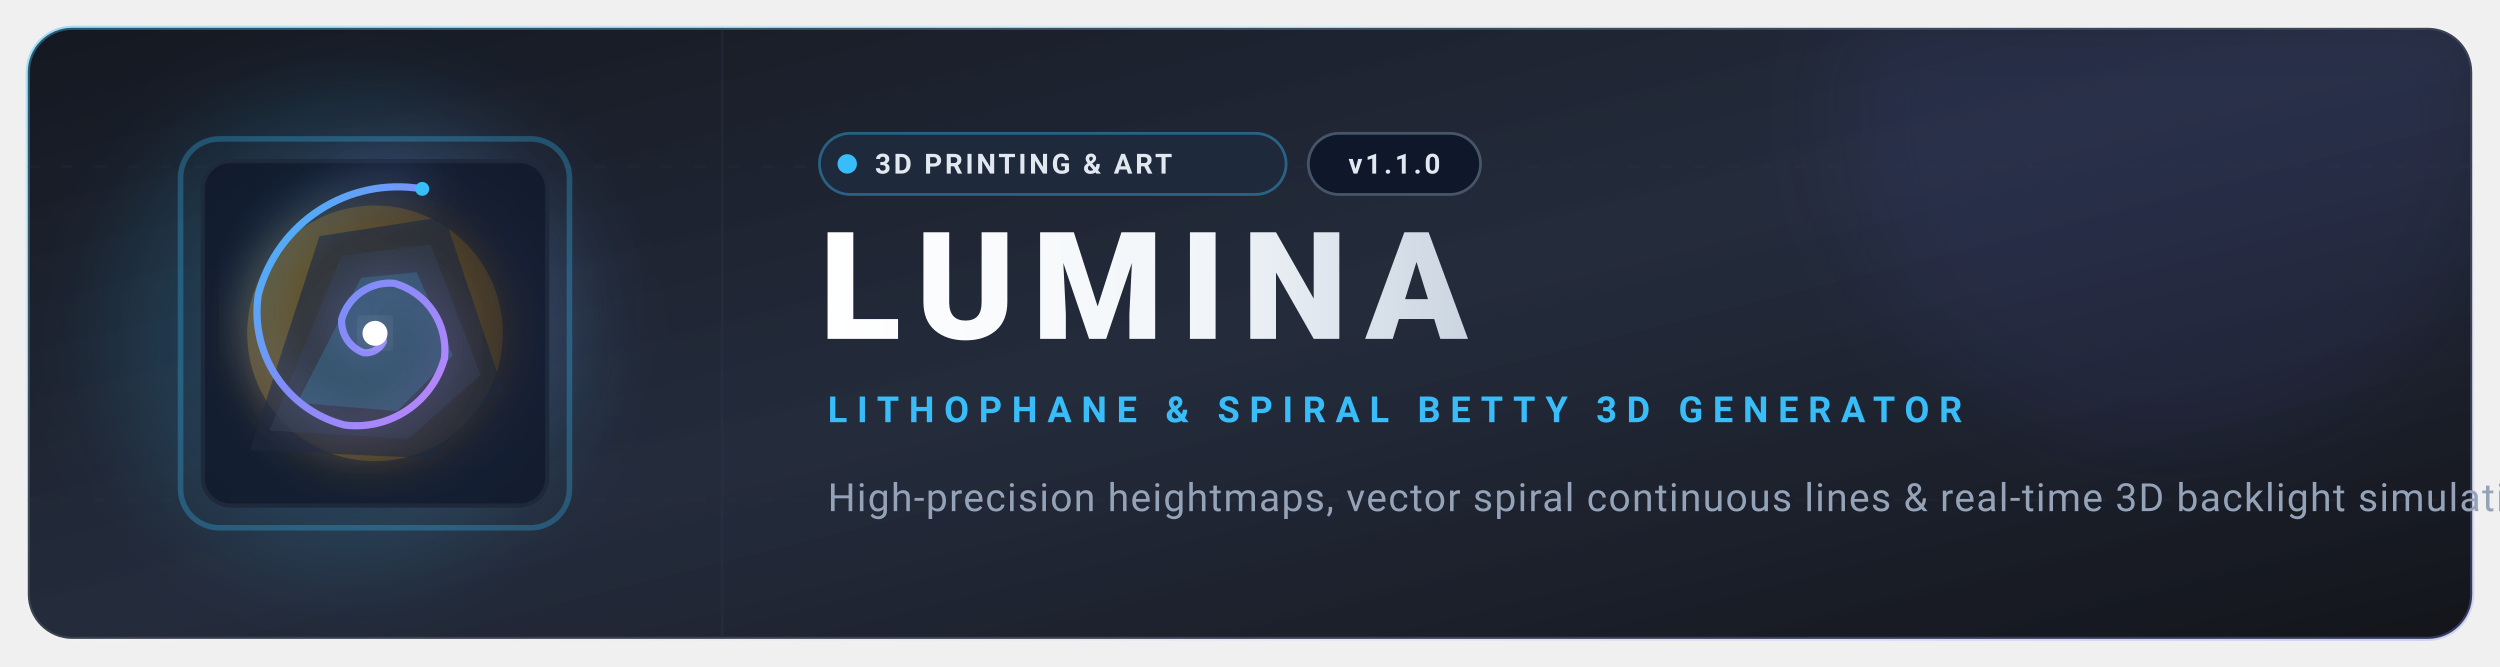
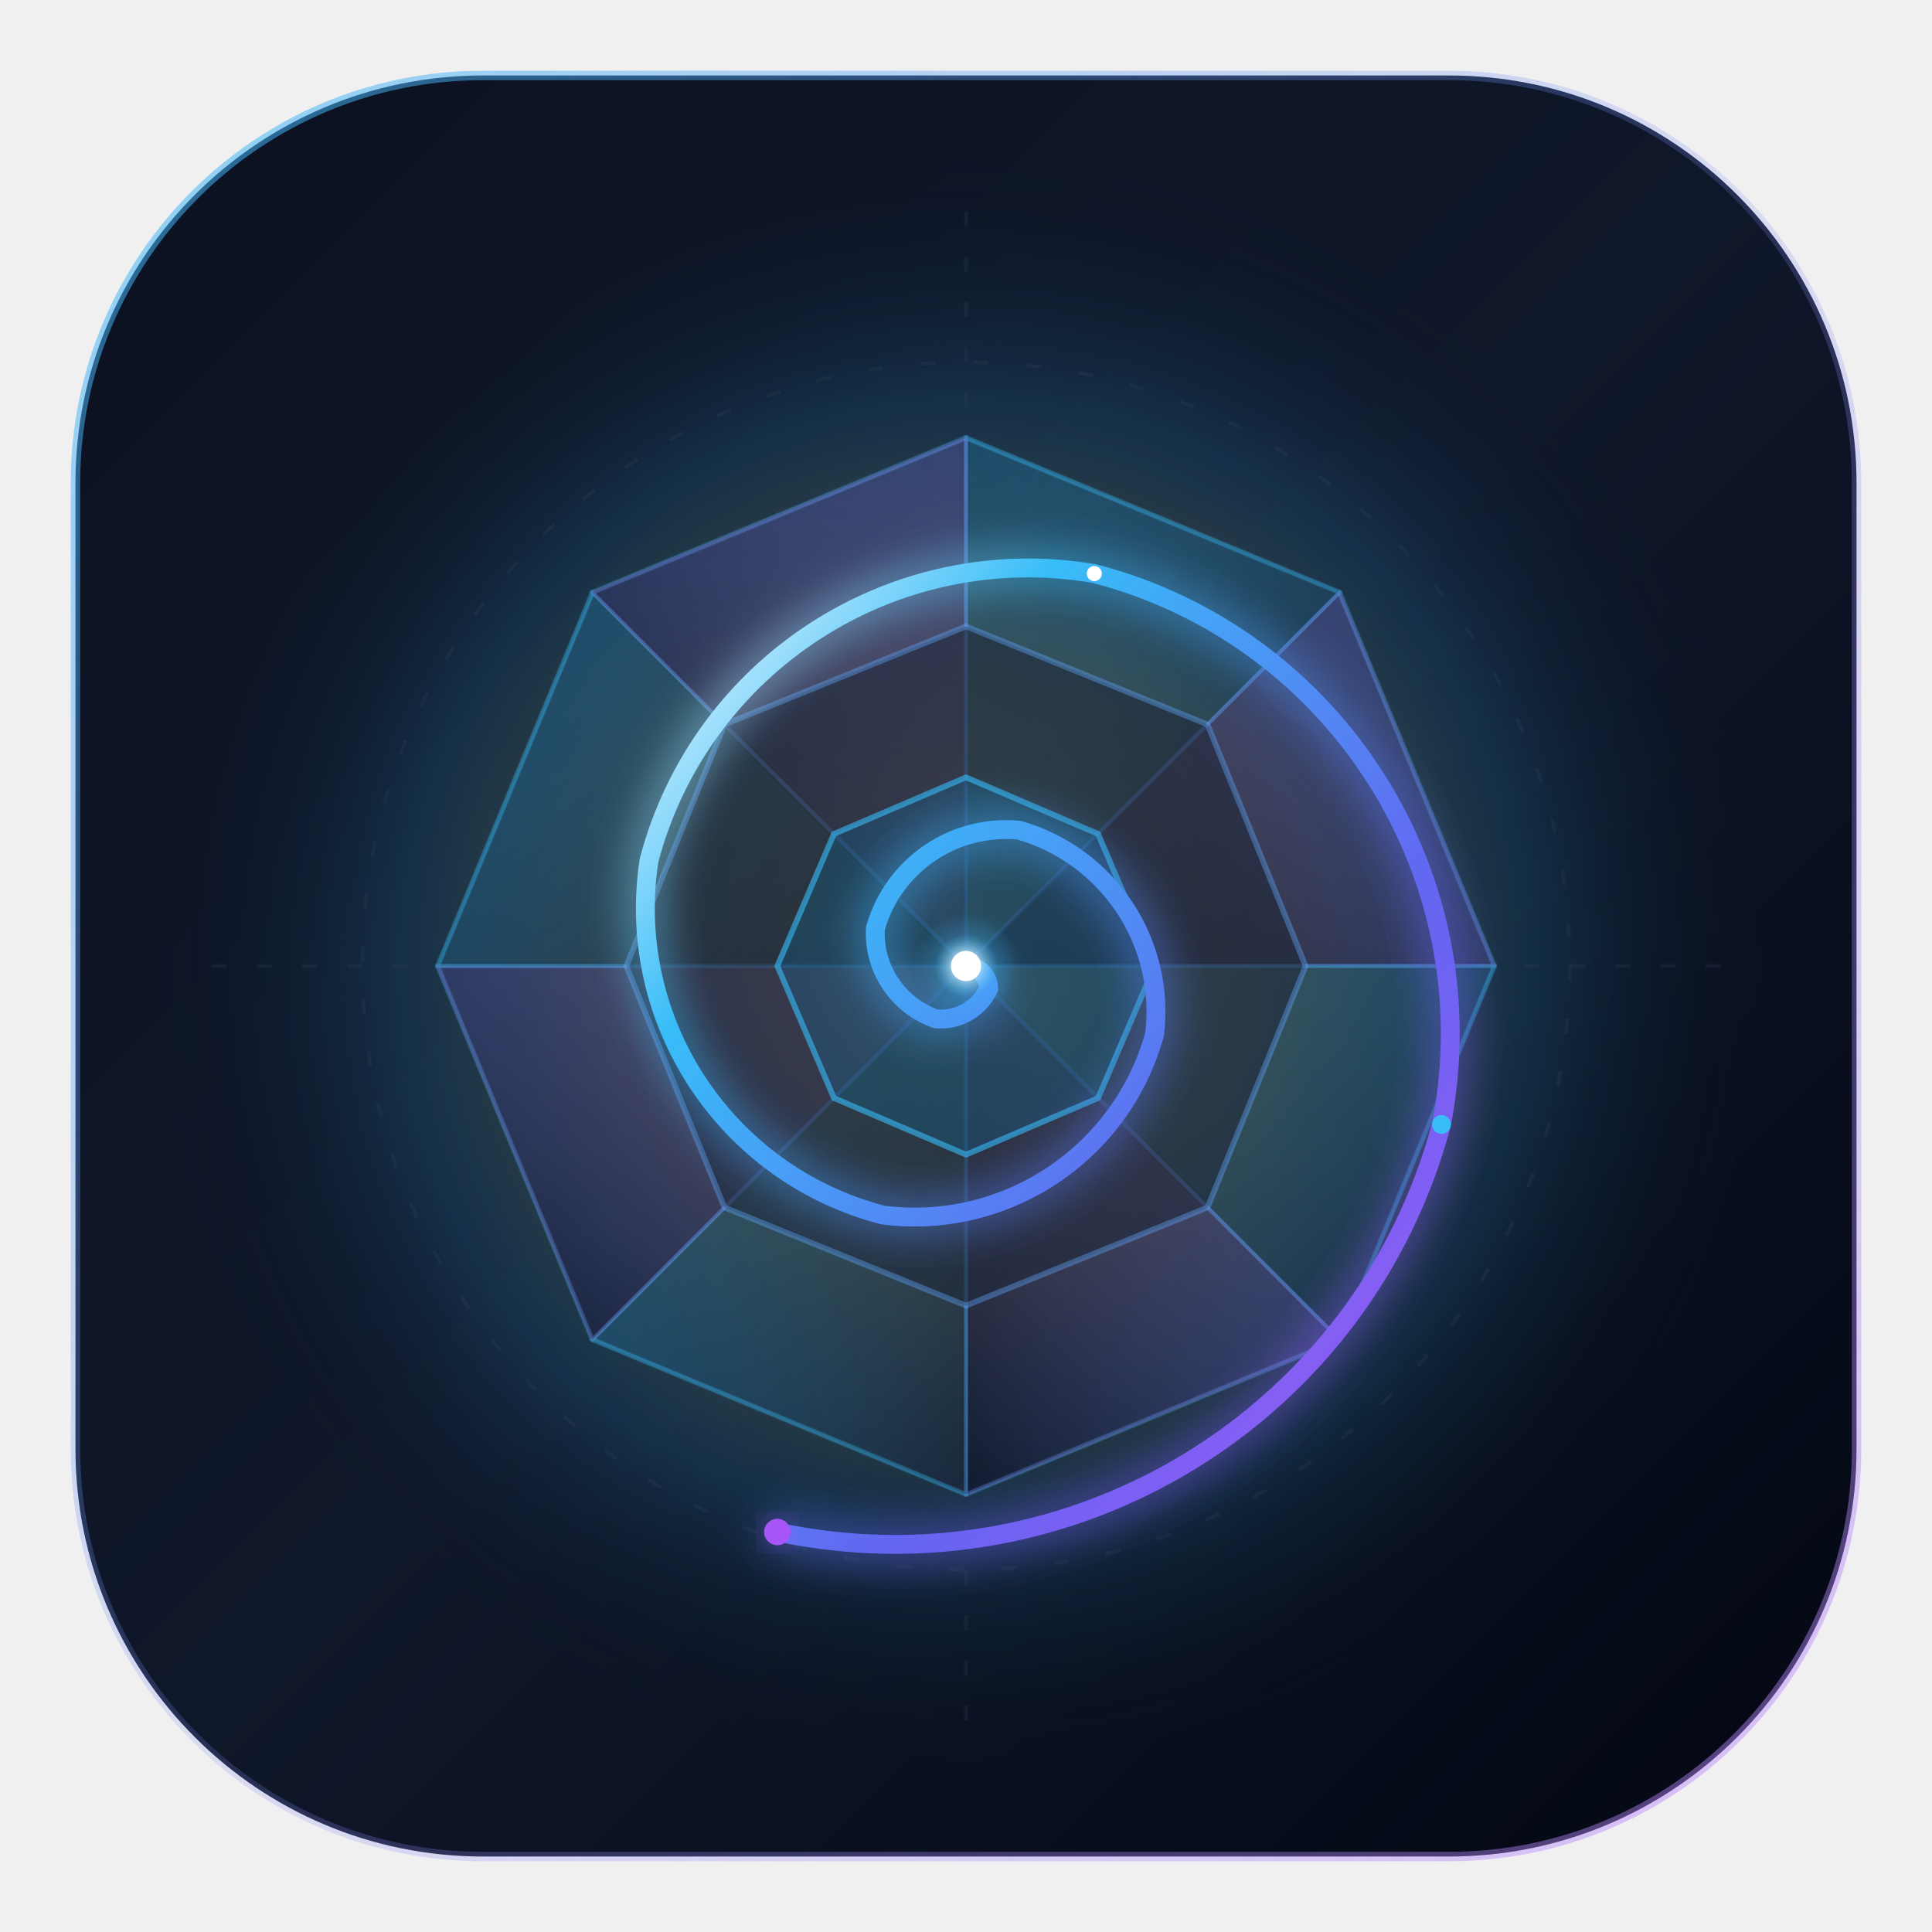
- <svg xmlns="http://www.w3.org/2000/svg" viewBox="0 0 900 240" width="100%" height="100%">
+ <svg xmlns="http://www.w3.org/2000/svg" viewBox="0 0 512 512" width="100%" height="100%">
  <defs>
-     <filter id="glow" x="-20%" y="-20%" width="140%" height="140%">
-       <feGaussianBlur stdDeviation="8" result="blur" />
+     <linearGradient id="bg-grad" x1="0%" y1="0%" x2="100%" y2="100%">
+       <stop offset="0%" stop-color="#0b1120" />
+       <stop offset="50%" stop-color="#0f172a" />
+       <stop offset="100%" stop-color="#030712" />
+     </linearGradient>
+     <linearGradient id="border-grad" x1="0%" y1="0%" x2="100%" y2="100%">
+       <stop offset="0%" stop-color="#38bdf8" stop-opacity="0.6" />
+       <stop offset="50%" stop-color="#818cf8" stop-opacity="0.2" />
+       <stop offset="100%" stop-color="#c084fc" stop-opacity="0.5" />
+     </linearGradient>
+     <linearGradient id="spiral-grad" x1="0%" y1="0%" x2="100%" y2="100%">
+       <stop offset="0%" stop-color="#ffffff" />
+       <stop offset="25%" stop-color="#38bdf8" />
+       <stop offset="65%" stop-color="#6366f1" />
+       <stop offset="100%" stop-color="#a855f7" />
+     </linearGradient>
+     <radialGradient id="backlight-glow" cx="50%" cy="50%" r="50%">
+       <stop offset="0%" stop-color="#fbbf24" stop-opacity="0.85" />
+       <stop offset="35%" stop-color="#f59e0b" stop-opacity="0.4" />
+       <stop offset="70%" stop-color="#38bdf8" stop-opacity="0.15" />
+       <stop offset="100%" stop-color="#0b1120" stop-opacity="0" />
+     </radialGradient>
+     <radialGradient id="center-flare" cx="50%" cy="50%" r="50%">
+       <stop offset="0%" stop-color="#ffffff" stop-opacity="1" />
+       <stop offset="25%" stop-color="#bae6fd" stop-opacity="0.8" />
+       <stop offset="60%" stop-color="#38bdf8" stop-opacity="0.2" />
+       <stop offset="100%" stop-color="#38bdf8" stop-opacity="0" />
+     </radialGradient>
+     <linearGradient id="facet-1" x1="0%" y1="0%" x2="100%" y2="100%">
+       <stop offset="0%" stop-color="#38bdf8" stop-opacity="0.25" />
+       <stop offset="100%" stop-color="#1e293b" stop-opacity="0.6" />
+     </linearGradient>
+     <linearGradient id="facet-2" x1="100%" y1="0%" x2="0%" y2="100%">
+       <stop offset="0%" stop-color="#818cf8" stop-opacity="0.3" />
+       <stop offset="100%" stop-color="#0f172a" stop-opacity="0.7" />
+     </linearGradient>
+     <filter id="glow-effect" x="-30%" y="-30%" width="160%" height="160%">
+       <feGaussianBlur stdDeviation="6" result="blur" />
      <feComposite in="SourceGraphic" in2="blur" operator="over" />
    </filter>
-     <filter id="soft-glow" x="-40%" y="-40%" width="180%" height="180%">
-       <feGaussianBlur stdDeviation="16" result="blur" />
-     </filter>
-     <linearGradient id="bg-grad" x1="0%" y1="0%" x2="100%" y2="100%">
-       <stop offset="0%" stop-color="#090d16" stop-opacity="0.95" />
-       <stop offset="50%" stop-color="#0d1527" stop-opacity="0.9" />
-       <stop offset="100%" stop-color="#080a10" stop-opacity="0.95" />
-     </linearGradient>
-     <linearGradient id="primary-grad" x1="0%" y1="0%" x2="100%" y2="100%">
-       <stop offset="0%" stop-color="#38bdf8" />
-       <stop offset="50%" stop-color="#818cf8" />
-       <stop offset="100%" stop-color="#c084fc" />
-     </linearGradient>
-     <linearGradient id="amber-light" x1="0%" y1="0%" x2="100%" y2="0%">
-       <stop offset="0%" stop-color="#fbbf24" stop-opacity="0.9" />
-       <stop offset="100%" stop-color="#f59e0b" stop-opacity="0.4" />
-     </linearGradient>
-     <linearGradient id="cyan-glow" x1="0%" y1="100%" x2="100%" y2="0%">
-       <stop offset="0%" stop-color="#06b6d4" stop-opacity="0.8" />
-       <stop offset="100%" stop-color="#3b82f6" stop-opacity="0.2" />
-     </linearGradient>
-     <linearGradient id="border-grad" x1="0%" y1="0%" x2="100%" y2="100%">
-       <stop offset="0%" stop-color="#38bdf8" stop-opacity="0.4" />
-       <stop offset="50%" stop-color="#ffffff" stop-opacity="0.1" />
-       <stop offset="100%" stop-color="#818cf8" stop-opacity="0.3" />
-     </linearGradient>
-     <linearGradient id="text-grad" x1="0%" y1="0%" x2="100%" y2="0%">
-       <stop offset="0%" stop-color="#ffffff" />
-       <stop offset="60%" stop-color="#f1f5f9" />
-       <stop offset="100%" stop-color="#cbd5e1" />
-     </linearGradient>
-     <clipPath id="card-clip">
-       <rect x="10" y="10" width="880" height="220" rx="16" />
+     <clipPath id="squircle-clip">
+       <rect x="20" y="20" width="472" height="472" rx="108" ry="108" />
    </clipPath>
  </defs>
-   <style>
-     .brand-title {
-       font-family: -apple-system, BlinkMacSystemFont, "Segoe UI", Roboto, "Helvetica Neue", Arial, sans-serif;
-       font-weight: 800;
-       font-size: 54px;
-       letter-spacing: 6px;
-       fill: url(#text-grad);
-     }
-     .brand-subtitle {
-       font-family: -apple-system, BlinkMacSystemFont, "Segoe UI", Roboto, "Helvetica Neue", Arial, sans-serif;
-       font-weight: 600;
-       font-size: 13px;
-       letter-spacing: 3.5px;
-       fill: #38bdf8;
-       text-transform: uppercase;
-     }
-     .brand-desc {
-       font-family: -apple-system, BlinkMacSystemFont, "Segoe UI", Roboto, "Helvetica Neue", Arial, sans-serif;
-       font-weight: 400;
-       font-size: 14px;
-       letter-spacing: 0.5px;
-       fill: #94a3b8;
-     }
-     .badge-text {
-       font-family: -apple-system, BlinkMacSystemFont, "Segoe UI", Roboto, "Helvetica Neue", Arial, sans-serif;
-       font-weight: 600;
-       font-size: 10px;
-       letter-spacing: 1px;
-       fill: #e2e8f0;
-       text-transform: uppercase;
-     }
-   </style>
-   <rect x="10" y="10" width="880" height="220" rx="16" fill="url(#bg-grad)" stroke="url(#border-grad)" stroke-width="1.5" />
-   <g clip-path="url(#card-clip)">
-     <circle cx="125" cy="120" r="85" fill="#38bdf8" opacity="0.15" filter="url(#soft-glow)" />
-     <circle cx="150" cy="110" r="55" fill="#c084fc" opacity="0.12" filter="url(#soft-glow)" />
-     <circle cx="780" cy="40" r="120" fill="#6366f1" opacity="0.08" filter="url(#soft-glow)" />
-     <line x1="10" y1="60" x2="890" y2="60" stroke="#334155" stroke-opacity="0.15" stroke-dasharray="4 8" />
-     <line x1="10" y1="180" x2="890" y2="180" stroke="#334155" stroke-opacity="0.15" stroke-dasharray="4 8" />
-     <line x1="260" y1="10" x2="260" y2="230" stroke="#334155" stroke-opacity="0.2" />
-   </g>
-   <g transform="translate(135, 120)">
-     <rect x="-70" y="-70" width="140" height="140" rx="14" fill="none" stroke="#38bdf8" stroke-opacity="0.3" stroke-width="2" />
-     <rect x="-62" y="-62" width="124" height="124" rx="10" fill="#0f172a" fill-opacity="0.8" stroke="#1e293b" stroke-width="1.5" />
-     <circle cx="0" cy="0" r="46" fill="url(#amber-light)" opacity="0.35" filter="url(#glow)" />
-     <path d="M -45 42 L -20 -35 L 25 -42 L 46 20 L 20 45 Z" fill="#1e293b" fill-opacity="0.7" />
-     <path d="M -38 35 L -12 -28 L 20 -32 L 38 15 L 12 38 Z" fill="#334155" fill-opacity="0.5" />
-     <path d="M -28 25 L -5 -20 L 15 -22 L 28 8 L 8 28 Z" fill="#38bdf8" fill-opacity="0.2" />
-     <path d="       M 0 0       A 3 3 0 0 1 3 3       A 7 7 0 0 1 -4 7       A 12 12 0 0 1 -12 -5       A 18 18 0 0 1 7 -18       A 25 25 0 0 1 25 9       A 33 33 0 0 1 -11 33       A 42 42 0 0 1 -42 -14       A 52 52 0 0 1 17 -52     " fill="none" stroke="url(#primary-grad)" stroke-width="2.6" stroke-linecap="round" filter="url(#glow)" />
-     <circle cx="0" cy="0" r="4.5" fill="#ffffff" filter="url(#glow)" />
-     <circle cx="17" cy="-52" r="2.5" fill="#38bdf8" />
-   </g>
-   <g transform="translate(295, 0)">
-     <g transform="translate(0, 48)">
-       <rect x="0" y="0" width="168" height="22" rx="11" fill="#1e293b" stroke="#38bdf8" stroke-opacity="0.4" stroke-width="1" />
-       <circle cx="10" cy="11" r="3.5" fill="#38bdf8" />
-       <text x="20" y="14.5" class="badge-text">3D PRINTING &amp; ART</text>
+   <rect x="20" y="20" width="472" height="472" rx="108" ry="108" fill="url(#bg-grad)" stroke="url(#border-grad)" stroke-width="2.5" />
+   <g clip-path="url(#squircle-clip)">
+     <circle cx="256" cy="256" r="220" fill="url(#backlight-glow)" />
+     <g stroke="#334155" stroke-opacity="0.25" stroke-width="1">
+       <circle cx="256" cy="256" r="60" fill="none" stroke-dasharray="2 6" />
+       <circle cx="256" cy="256" r="110" fill="none" stroke-dasharray="3 8" />
+       <circle cx="256" cy="256" r="160" fill="none" stroke-dasharray="4 10" />
+       <line x1="256" y1="56" x2="256" y2="456" stroke-dasharray="4 8" />
+       <line x1="56" y1="256" x2="456" y2="256" stroke-dasharray="4 8" />
    </g>
-     <g transform="translate(176, 48)">
-       <rect x="0" y="0" width="62" height="22" rx="11" fill="#0f172a" stroke="#475569" stroke-width="1" />
-       <text x="31" y="14.5" text-anchor="middle" class="badge-text" fill="#94a3b8">v1.1.0</text>
+     <g transform="translate(256, 256)">
+       <polygon points="0,-140 99,-99 140,0 99,99 0,140 -99,99 -140,0 -99,-99" fill="#0f172a" fill-opacity="0.5" stroke="#38bdf8" stroke-opacity="0.2" stroke-width="1.5" />
+       <polygon points="0,-140 99,-99 0,0" fill="url(#facet-1)" stroke="#38bdf8" stroke-opacity="0.3" stroke-width="1" />
+       <polygon points="99,-99 140,0 0,0" fill="url(#facet-2)" stroke="#818cf8" stroke-opacity="0.3" stroke-width="1" />
+       <polygon points="140,0 99,99 0,0" fill="url(#facet-1)" stroke="#38bdf8" stroke-opacity="0.3" stroke-width="1" />
+       <polygon points="99,99 0,140 0,0" fill="url(#facet-2)" stroke="#818cf8" stroke-opacity="0.3" stroke-width="1" />
+       <polygon points="0,140 -99,99 0,0" fill="url(#facet-1)" stroke="#38bdf8" stroke-opacity="0.3" stroke-width="1" />
+       <polygon points="-99,99 -140,0 0,0" fill="url(#facet-2)" stroke="#818cf8" stroke-opacity="0.3" stroke-width="1" />
+       <polygon points="-140,0 -99,-99 0,0" fill="url(#facet-1)" stroke="#38bdf8" stroke-opacity="0.3" stroke-width="1" />
+       <polygon points="-99,-99 0,-140 0,0" fill="url(#facet-2)" stroke="#818cf8" stroke-opacity="0.3" stroke-width="1" />
+       <polygon points="0,-90 64,-64 90,0 64,64 0,90 -64,64 -90,0 -64,-64" fill="#1e293b" fill-opacity="0.6" stroke="#60a5fa" stroke-opacity="0.4" stroke-width="1.5" />
+       <polygon points="0,-50 35,-35 50,0 35,35 0,50 -35,35 -50,0 -35,-35" fill="#0284c7" fill-opacity="0.2" stroke="#38bdf8" stroke-opacity="0.6" stroke-width="1.5" />
+       <path d="         M 0 0         A 6 6 0 0 1 6 6         A 14 14 0 0 1 -8 14         A 24 24 0 0 1 -24 -10         A 36 36 0 0 1 14 -36         A 50 50 0 0 1 50 18         A 66 66 0 0 1 -22 66         A 84 84 0 0 1 -84 -28         A 104 104 0 0 1 34 -104         A 126 126 0 0 1 126 42         A 150 150 0 0 1 -50 150       " fill="none" stroke="url(#spiral-grad)" stroke-width="5" stroke-linecap="round" filter="url(#glow-effect)" />
+       <circle cx="0" cy="0" r="14" fill="url(#center-flare)" />
+       <circle cx="0" cy="0" r="4" fill="#ffffff" />
+       <circle cx="-50" cy="150" r="3.5" fill="#a855f7" filter="url(#glow-effect)" />
+       <circle cx="126" cy="42" r="2.5" fill="#38bdf8" />
+       <circle cx="34" cy="-104" r="2" fill="#ffffff" />
    </g>
-     <text x="0" y="122" class="brand-title">LUMINA</text>
-     <text x="3" y="152" class="brand-subtitle">LITHOPHANE &amp; SPIRAL BETTY 3D GENERATOR</text>
-     <text x="3" y="184" class="brand-desc">High-precision heightmaps, vector spiral continuous lines &amp; real-time 3D backlight simulation</text>
  </g>
</svg>
